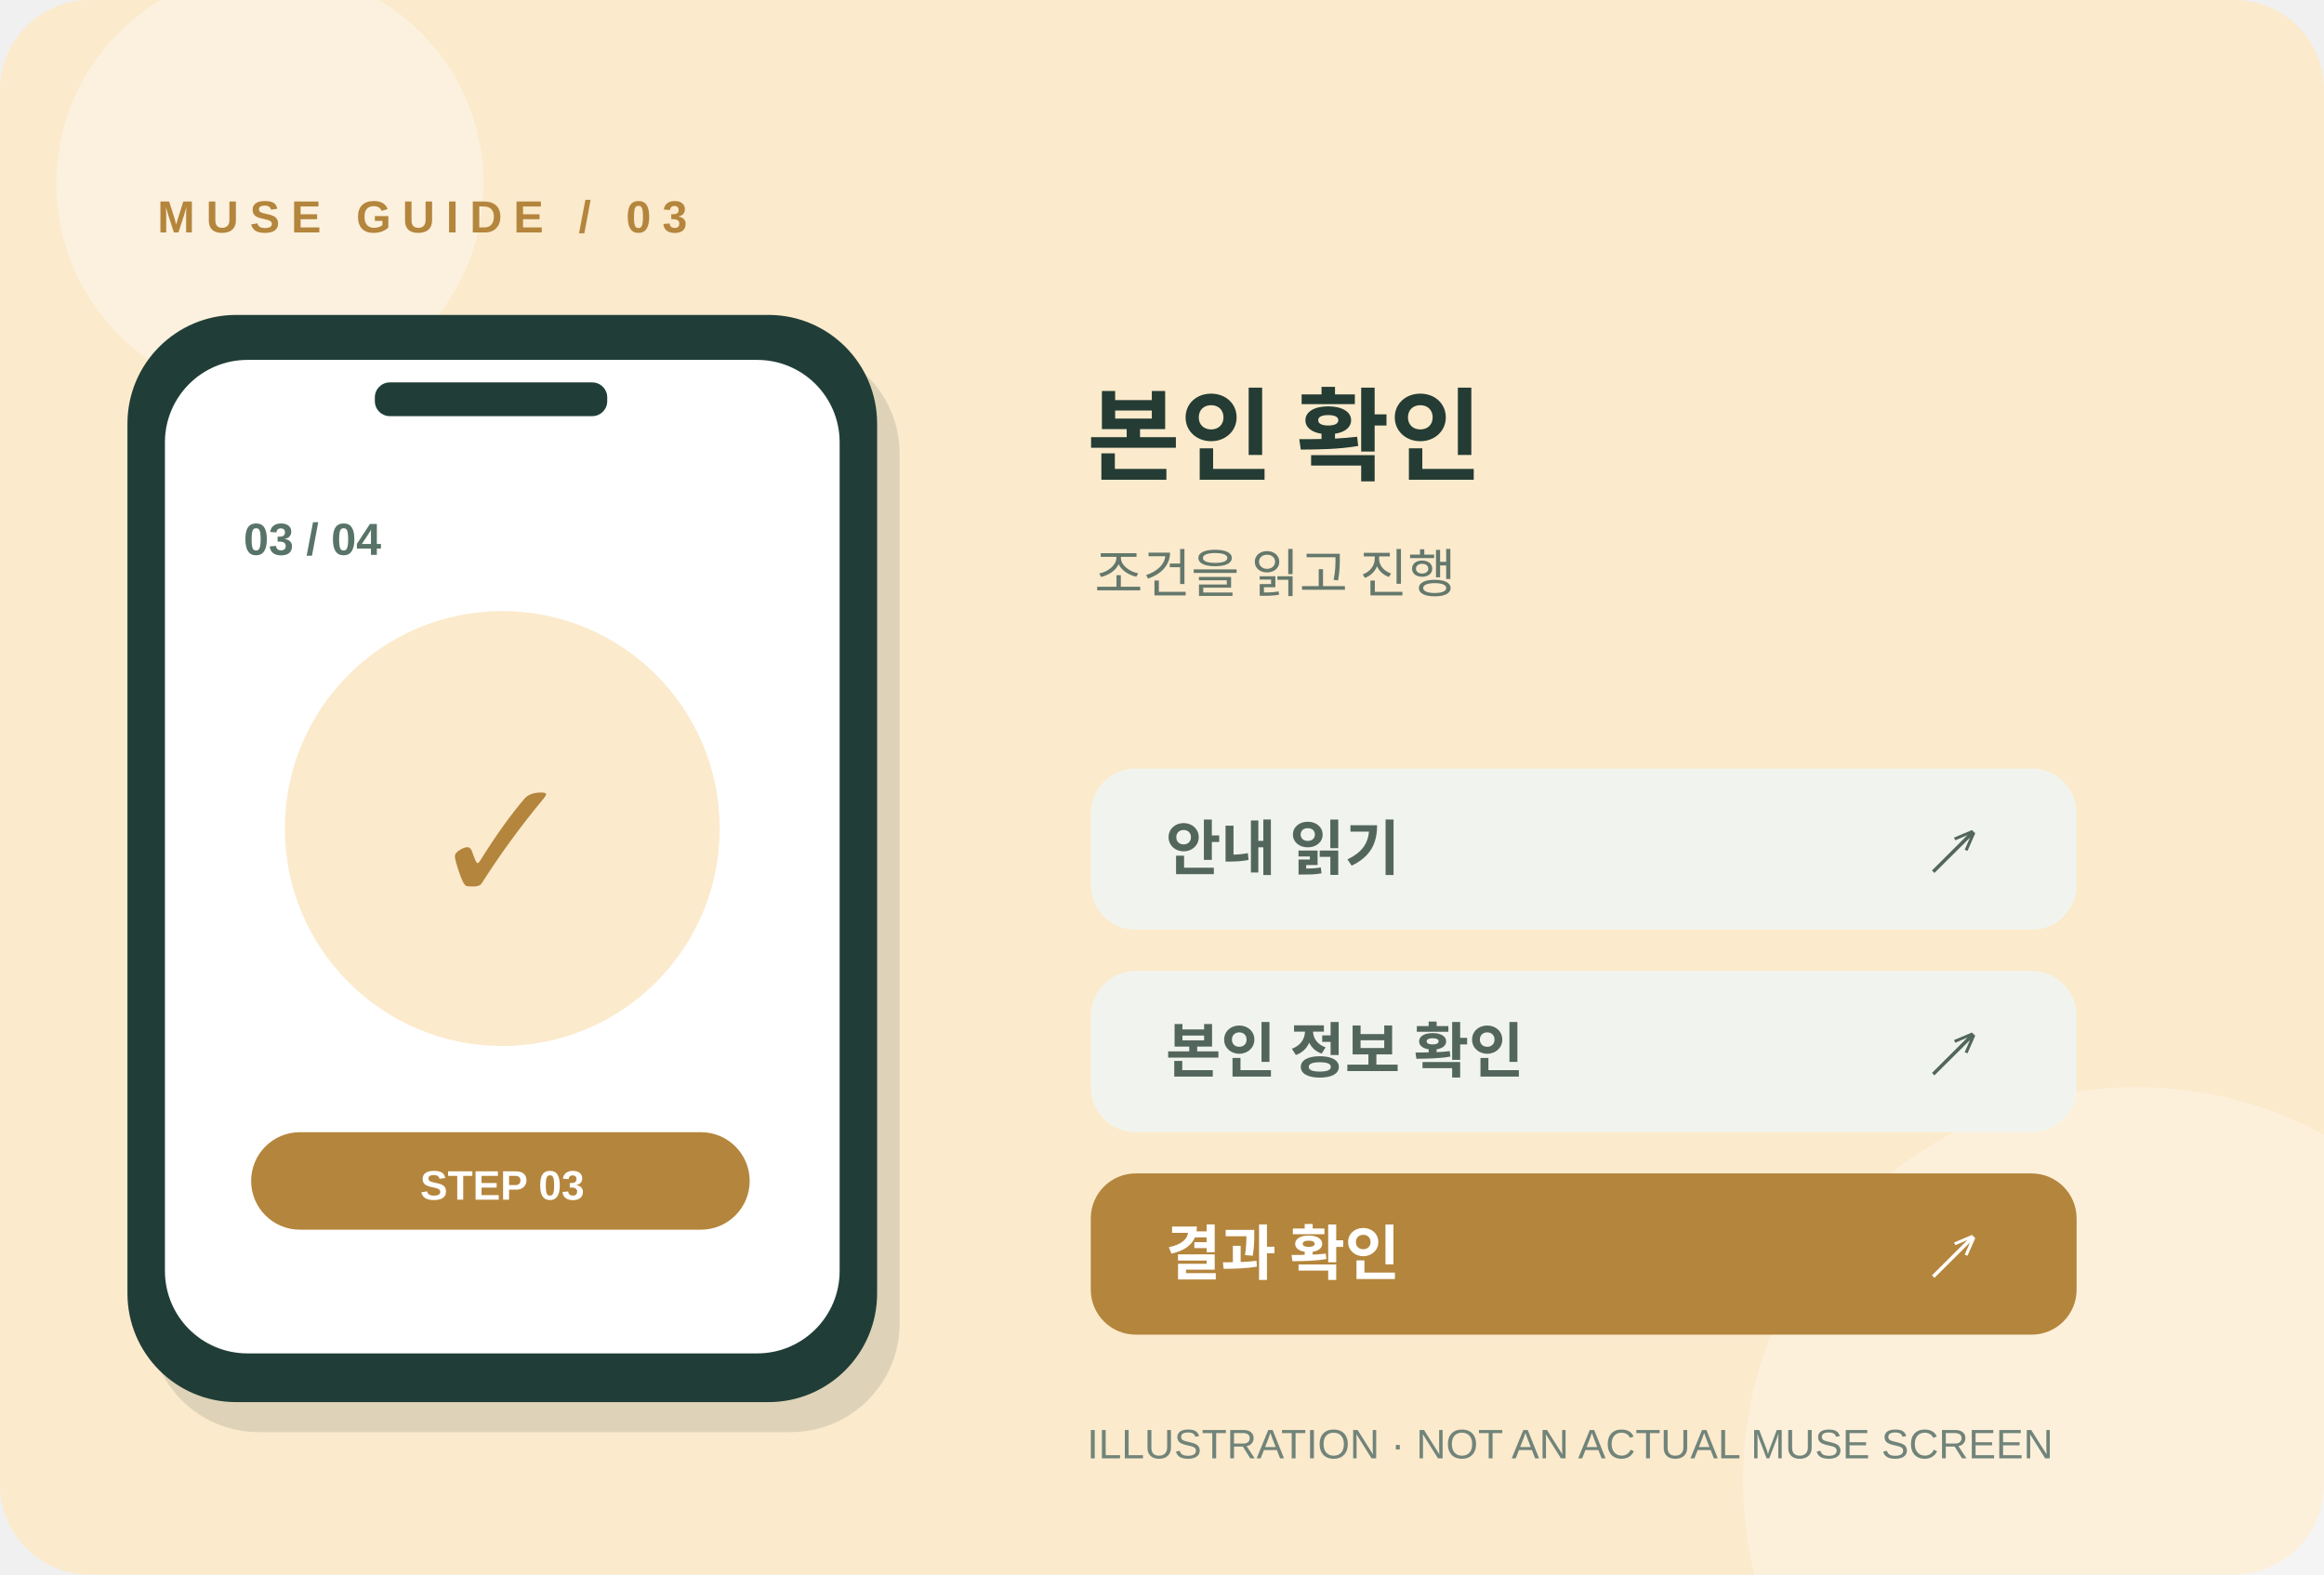
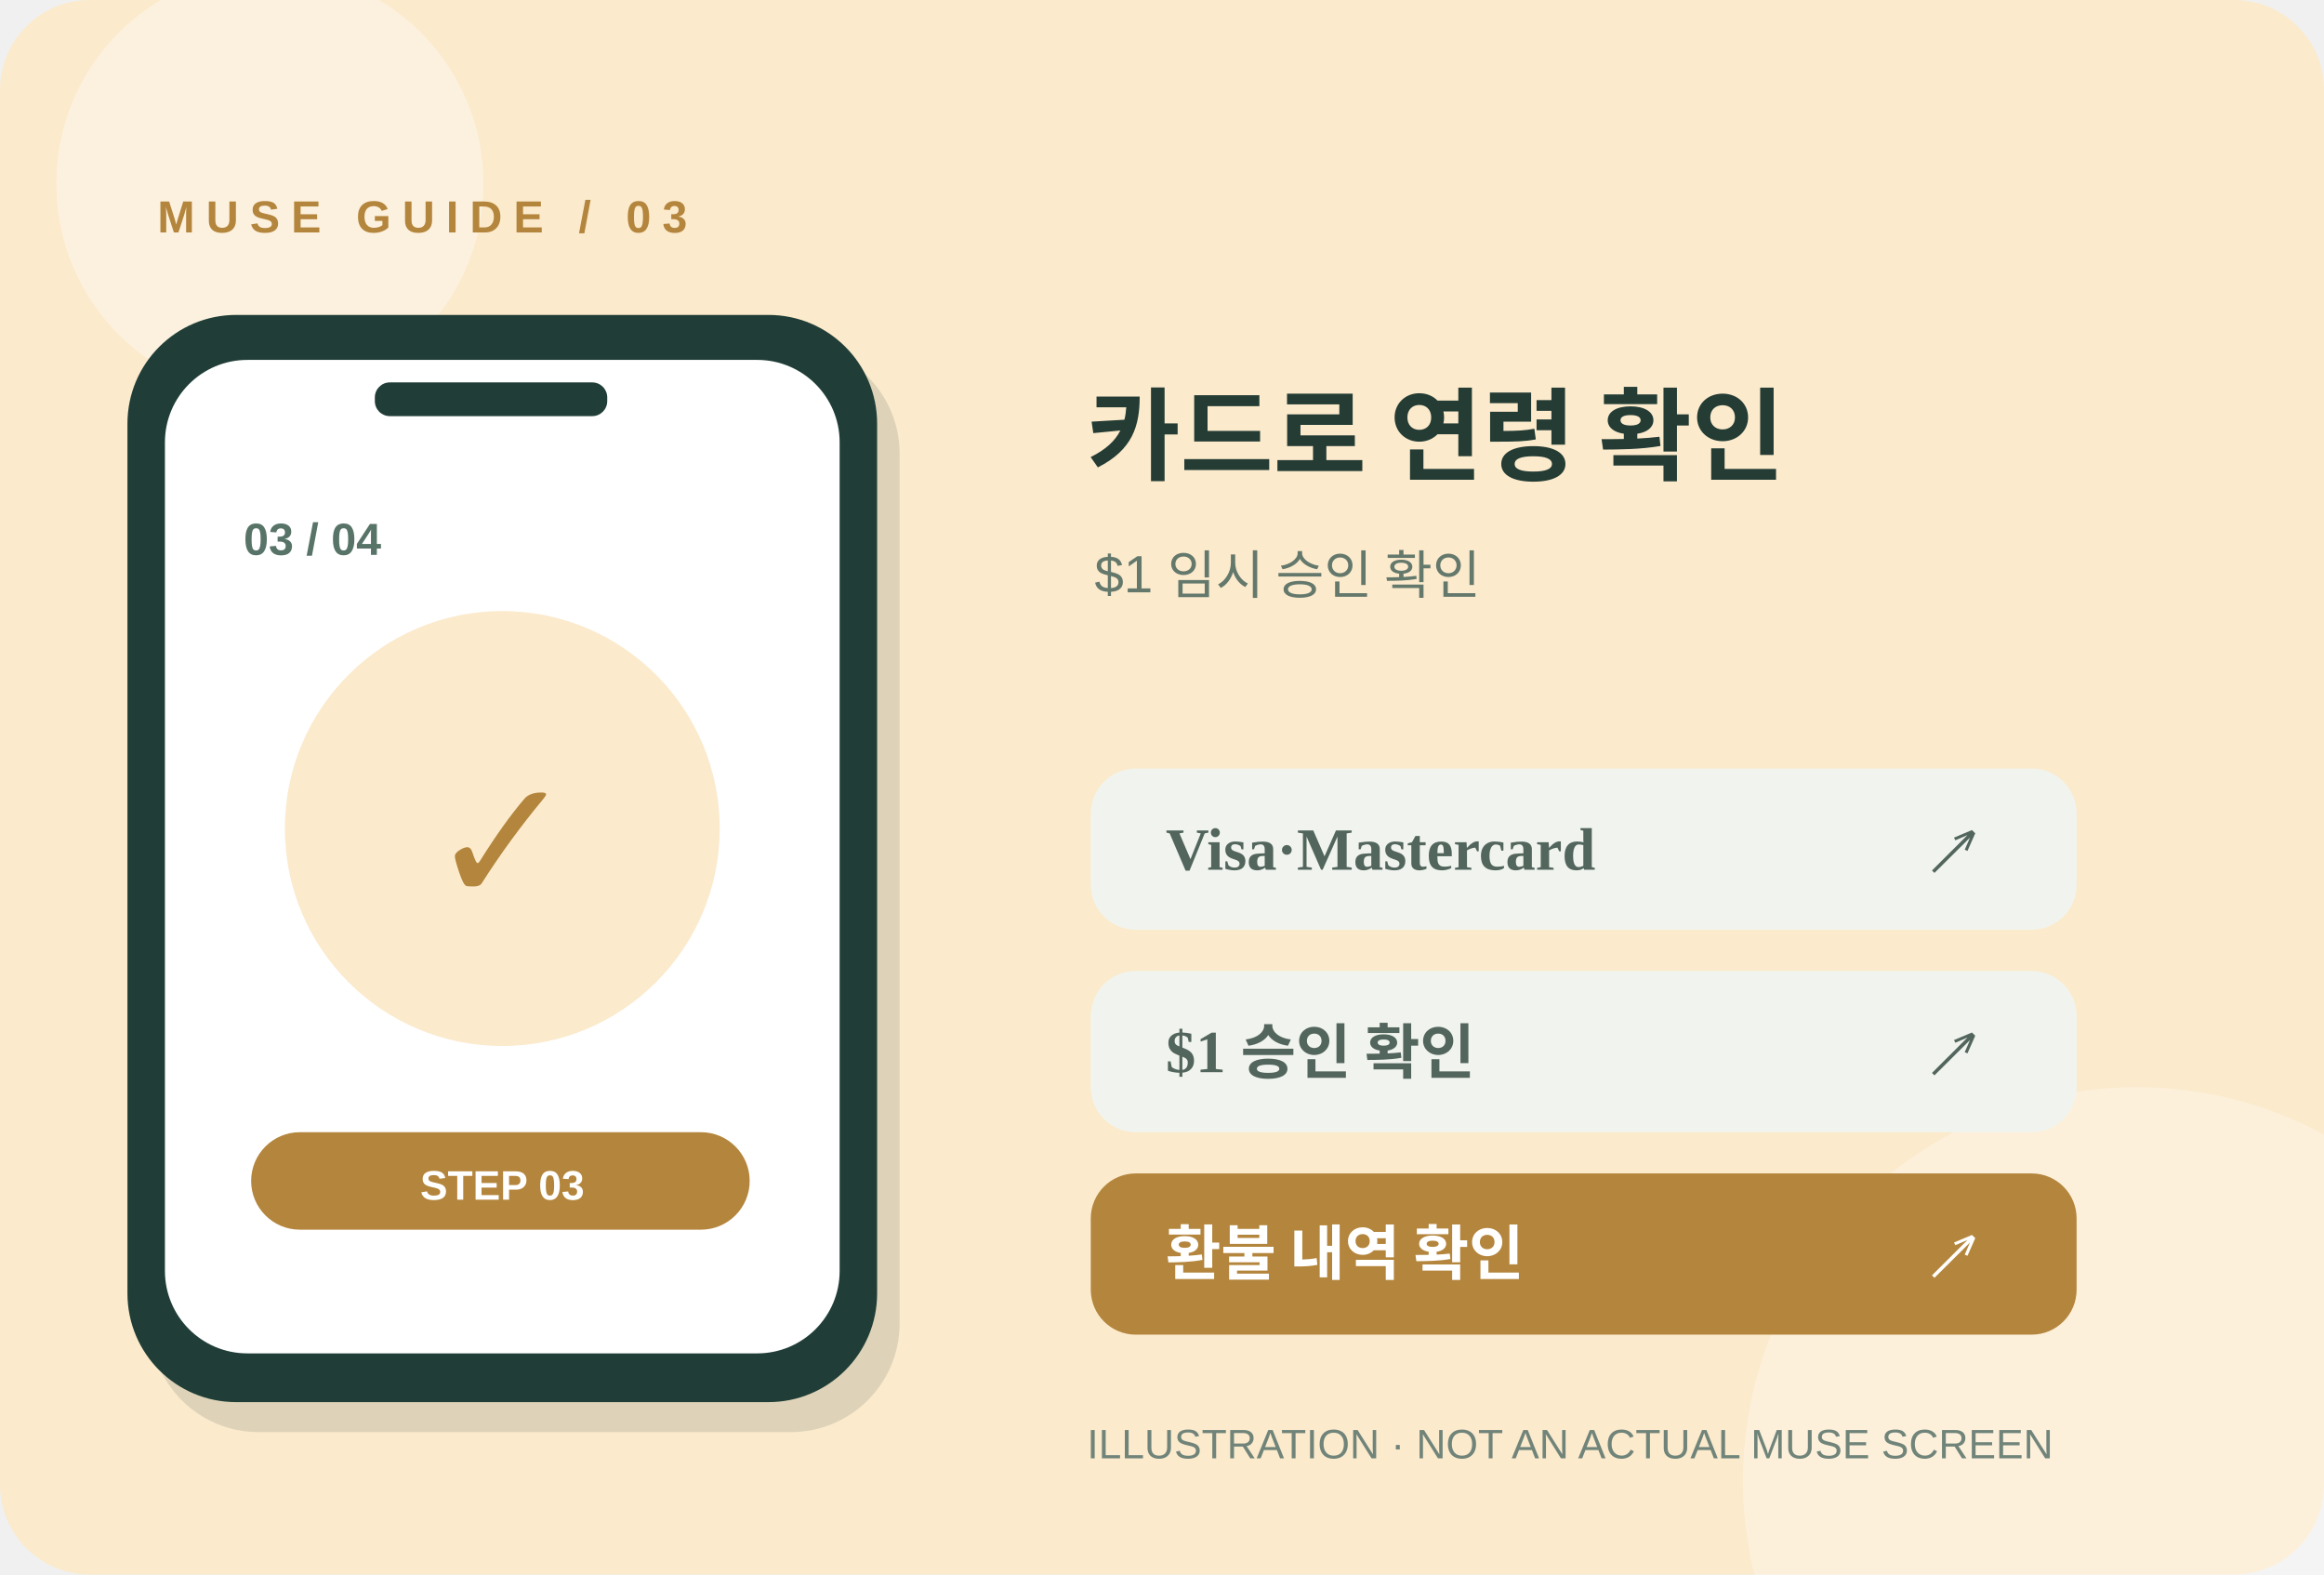
- <svg xmlns="http://www.w3.org/2000/svg" viewBox="0 0 620 420" role="img" aria-label="본인 확인 예시 그림">
+ <svg xmlns="http://www.w3.org/2000/svg" viewBox="0 0 620 420" role="img" aria-label="카드로 연령 확인 예시 그림">
  <rect width="620" height="420" rx="24" fill="#FBEACC" />
  <circle cx="72" cy="49" r="57" fill="#FFFFFF" opacity=".35" />
  <circle cx="570" cy="395" r="105" fill="#FFFFFF" opacity=".3" />
  <text x="42" y="62" font-family="Arial,sans-serif" font-size="12" font-weight="800" letter-spacing="3" fill="#B4853C">MUSE GUIDE / 03</text>
  <rect x="40" y="92" width="200" height="290" rx="29" fill="#24443C" opacity=".14" />
  <rect x="34" y="84" width="200" height="290" rx="29" fill="#203E37" />
  <rect x="44" y="96" width="180" height="265" rx="22" fill="#FFFFFF" />
  <rect x="100" y="102" width="62" height="9" rx="4" fill="#203E37" />
  <text x="65" y="148" font-family="Arial,sans-serif" font-size="12" font-weight="800" fill="#587468">03 / 04</text>
  <circle cx="134" cy="221" r="58" fill="#FBEACC" />
  <text x="134" y="241" text-anchor="middle" font-family="Arial,sans-serif" font-size="47" font-weight="800" fill="#B4853C">✓</text>
  <rect x="67" y="302" width="133" height="26" rx="13" fill="#B4853C" />
  <text x="134" y="320" text-anchor="middle" font-family="Arial,sans-serif" font-size="11" font-weight="700" fill="#FFFFFF">STEP 03</text>
-   <text x="290" y="126" font-family="Arial,sans-serif" font-size="27" font-weight="800" fill="#243C34">본인 확인</text>
-   <text x="292" y="158" font-family="Arial,sans-serif" font-size="14" fill="#64786C">조건을 읽고 진행</text>
+   <text x="290" y="126" font-family="Arial,sans-serif" font-size="27" font-weight="800" fill="#243C34">카드로 연령 확인</text>
+   <text x="292" y="158" font-family="Arial,sans-serif" font-size="14" fill="#64786C">$1 임시 승인 확인</text>
  <rect x="291" y="205" width="263" height="43" rx="12" fill="#F1F4EE" />
-   <text x="311" y="232" font-size="16" font-weight="700" fill="#53665E">안내 읽기</text>
+   <text x="311" y="232" font-size="16" font-weight="700" fill="#53665E">Visa·Mastercard</text>
  <text x="527" y="232" text-anchor="end" font-size="16" fill="#53665E">↗</text>
  <rect x="291" y="259" width="263" height="43" rx="12" fill="#F1F4EE" />
-   <text x="311" y="286" font-size="16" font-weight="700" fill="#53665E">본인 정보 확인</text>
+   <text x="311" y="286" font-size="16" font-weight="700" fill="#53665E">$1 승인 확인</text>
  <text x="527" y="286" text-anchor="end" font-size="16" fill="#53665E">↗</text>
  <rect x="291" y="313" width="263" height="43" rx="12" fill="#B4853C" />
-   <text x="311" y="340" font-size="16" font-weight="700" fill="#FFFFFF">결과 확인</text>
+   <text x="311" y="340" font-size="16" font-weight="700" fill="#FFFFFF">환불 내역 확인</text>
  <text x="527" y="340" text-anchor="end" font-size="16" fill="#FFFFFF">↗</text>
  <text x="290" y="389" font-family="Arial,sans-serif" font-size="11" fill="#71847A">ILLUSTRATION · NOT AN ACTUAL MUSE SCREEN</text>
</svg>
